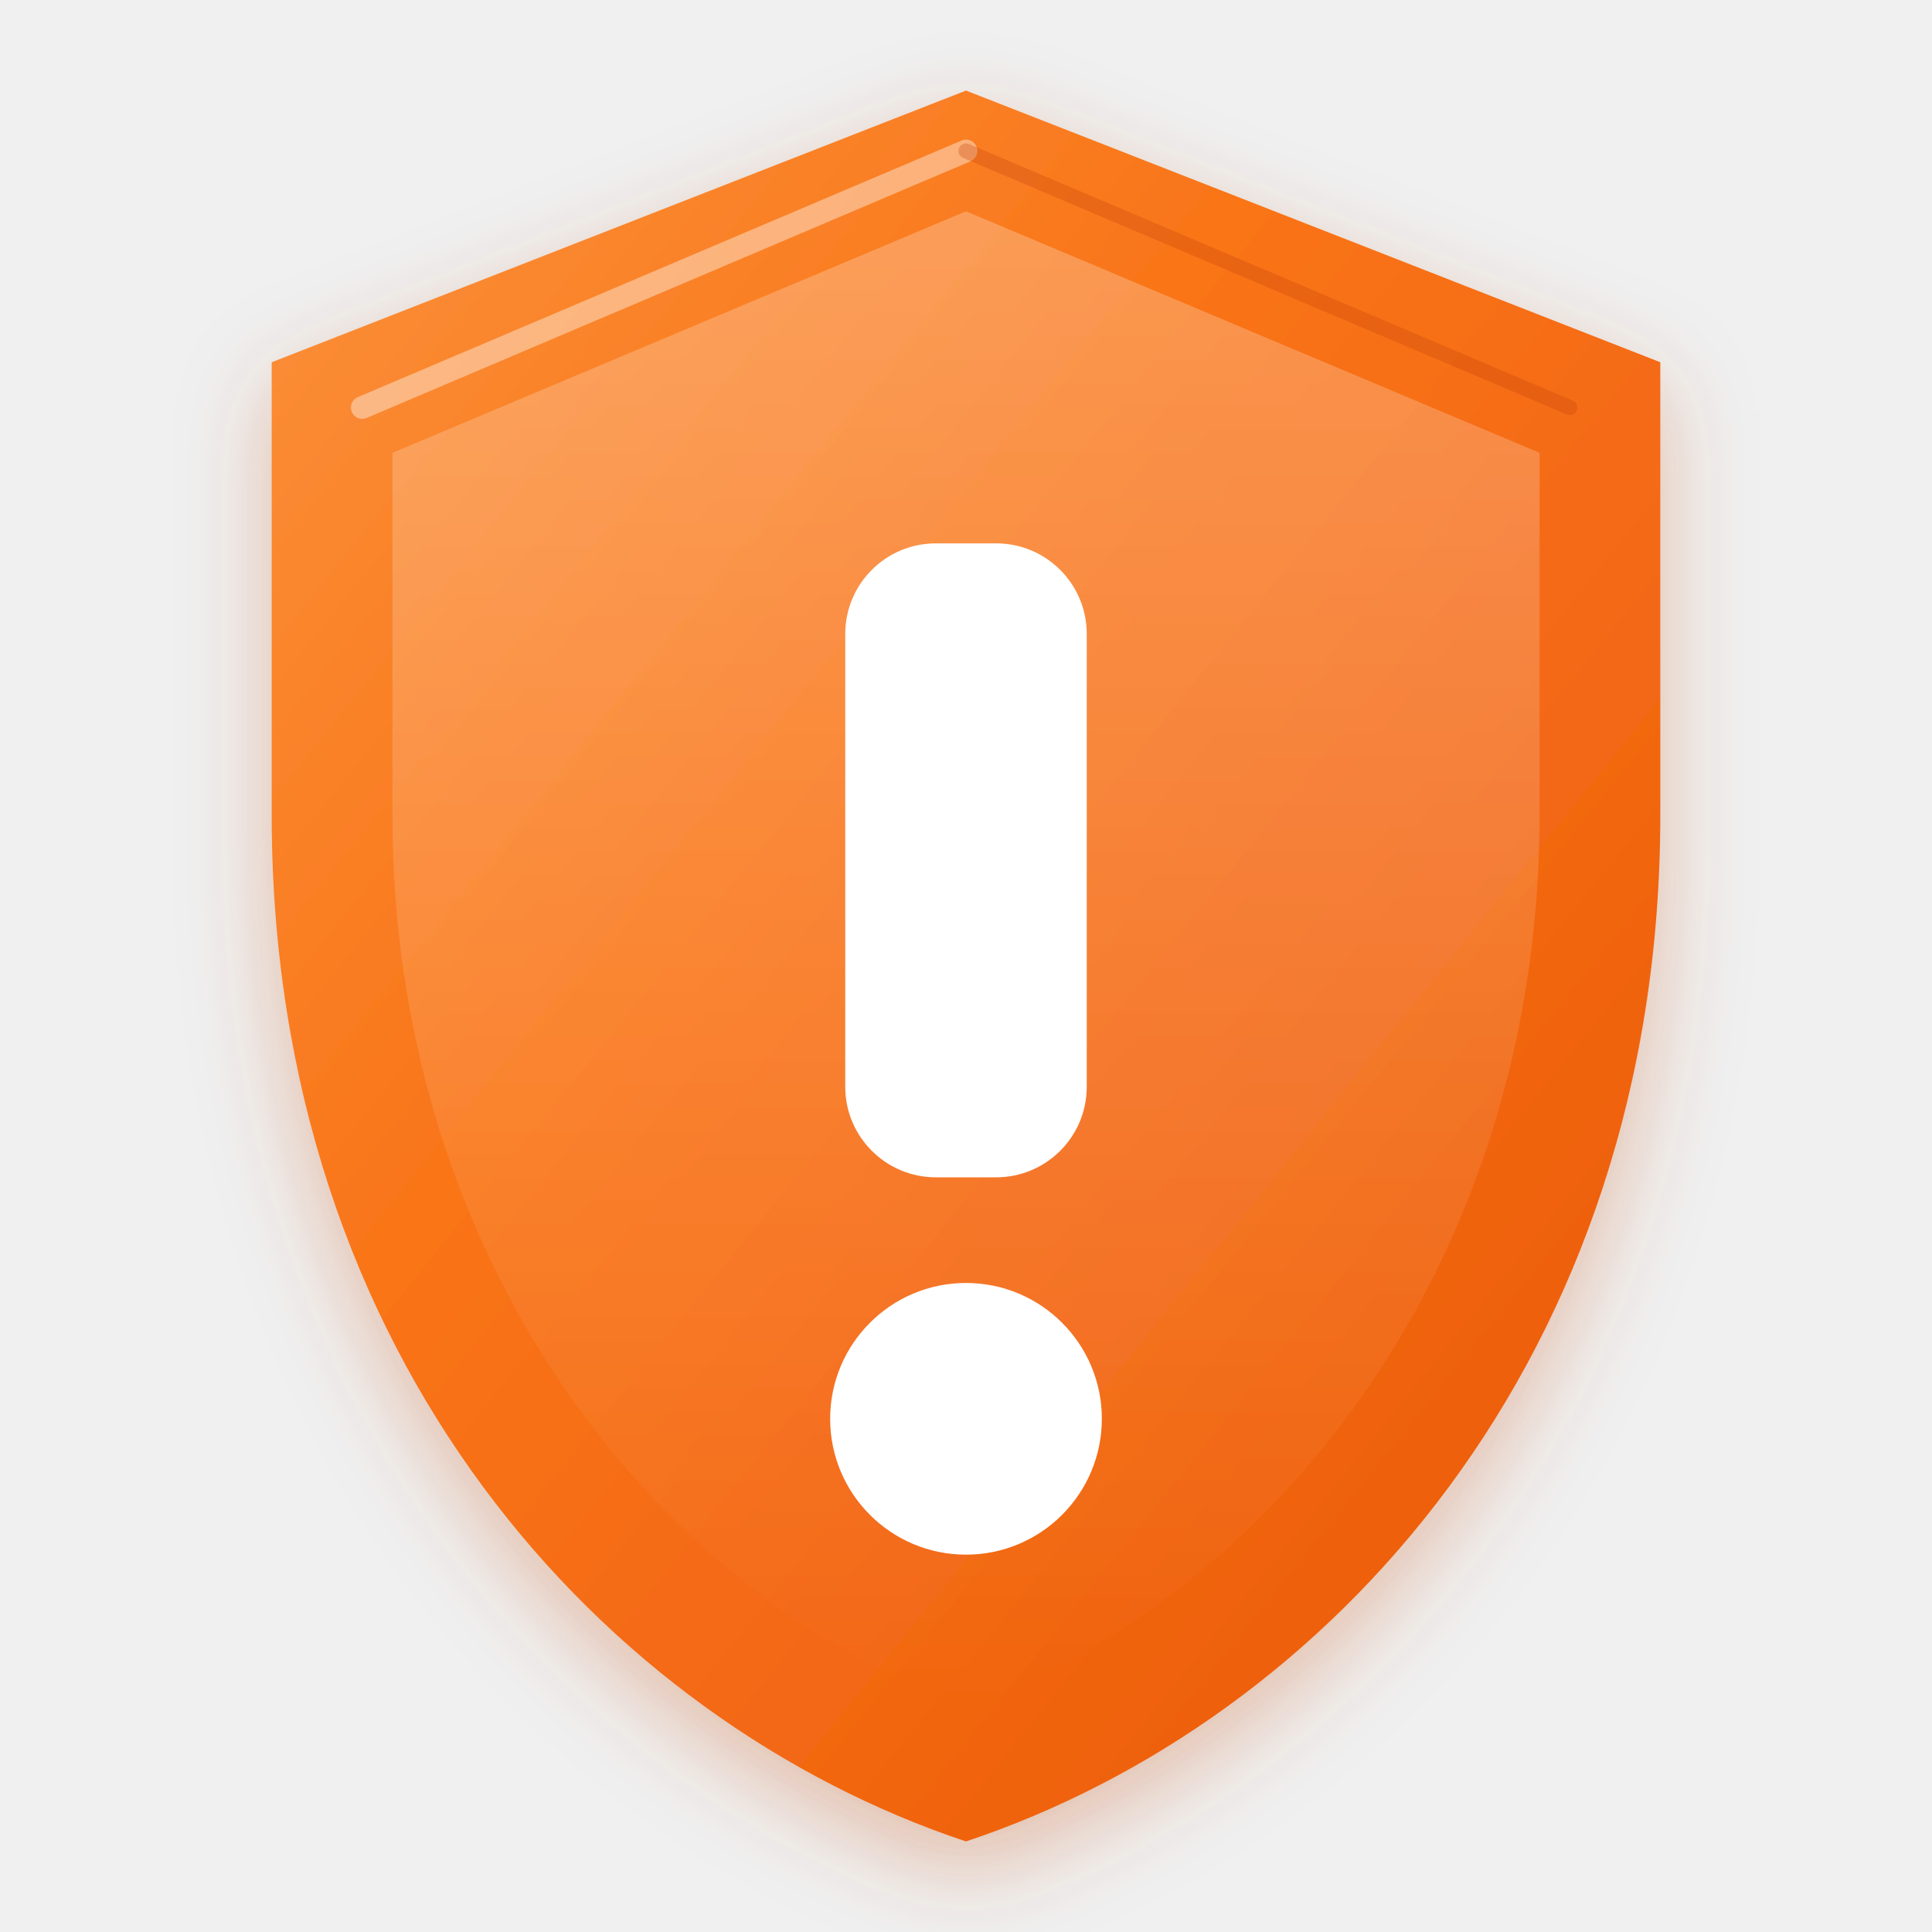
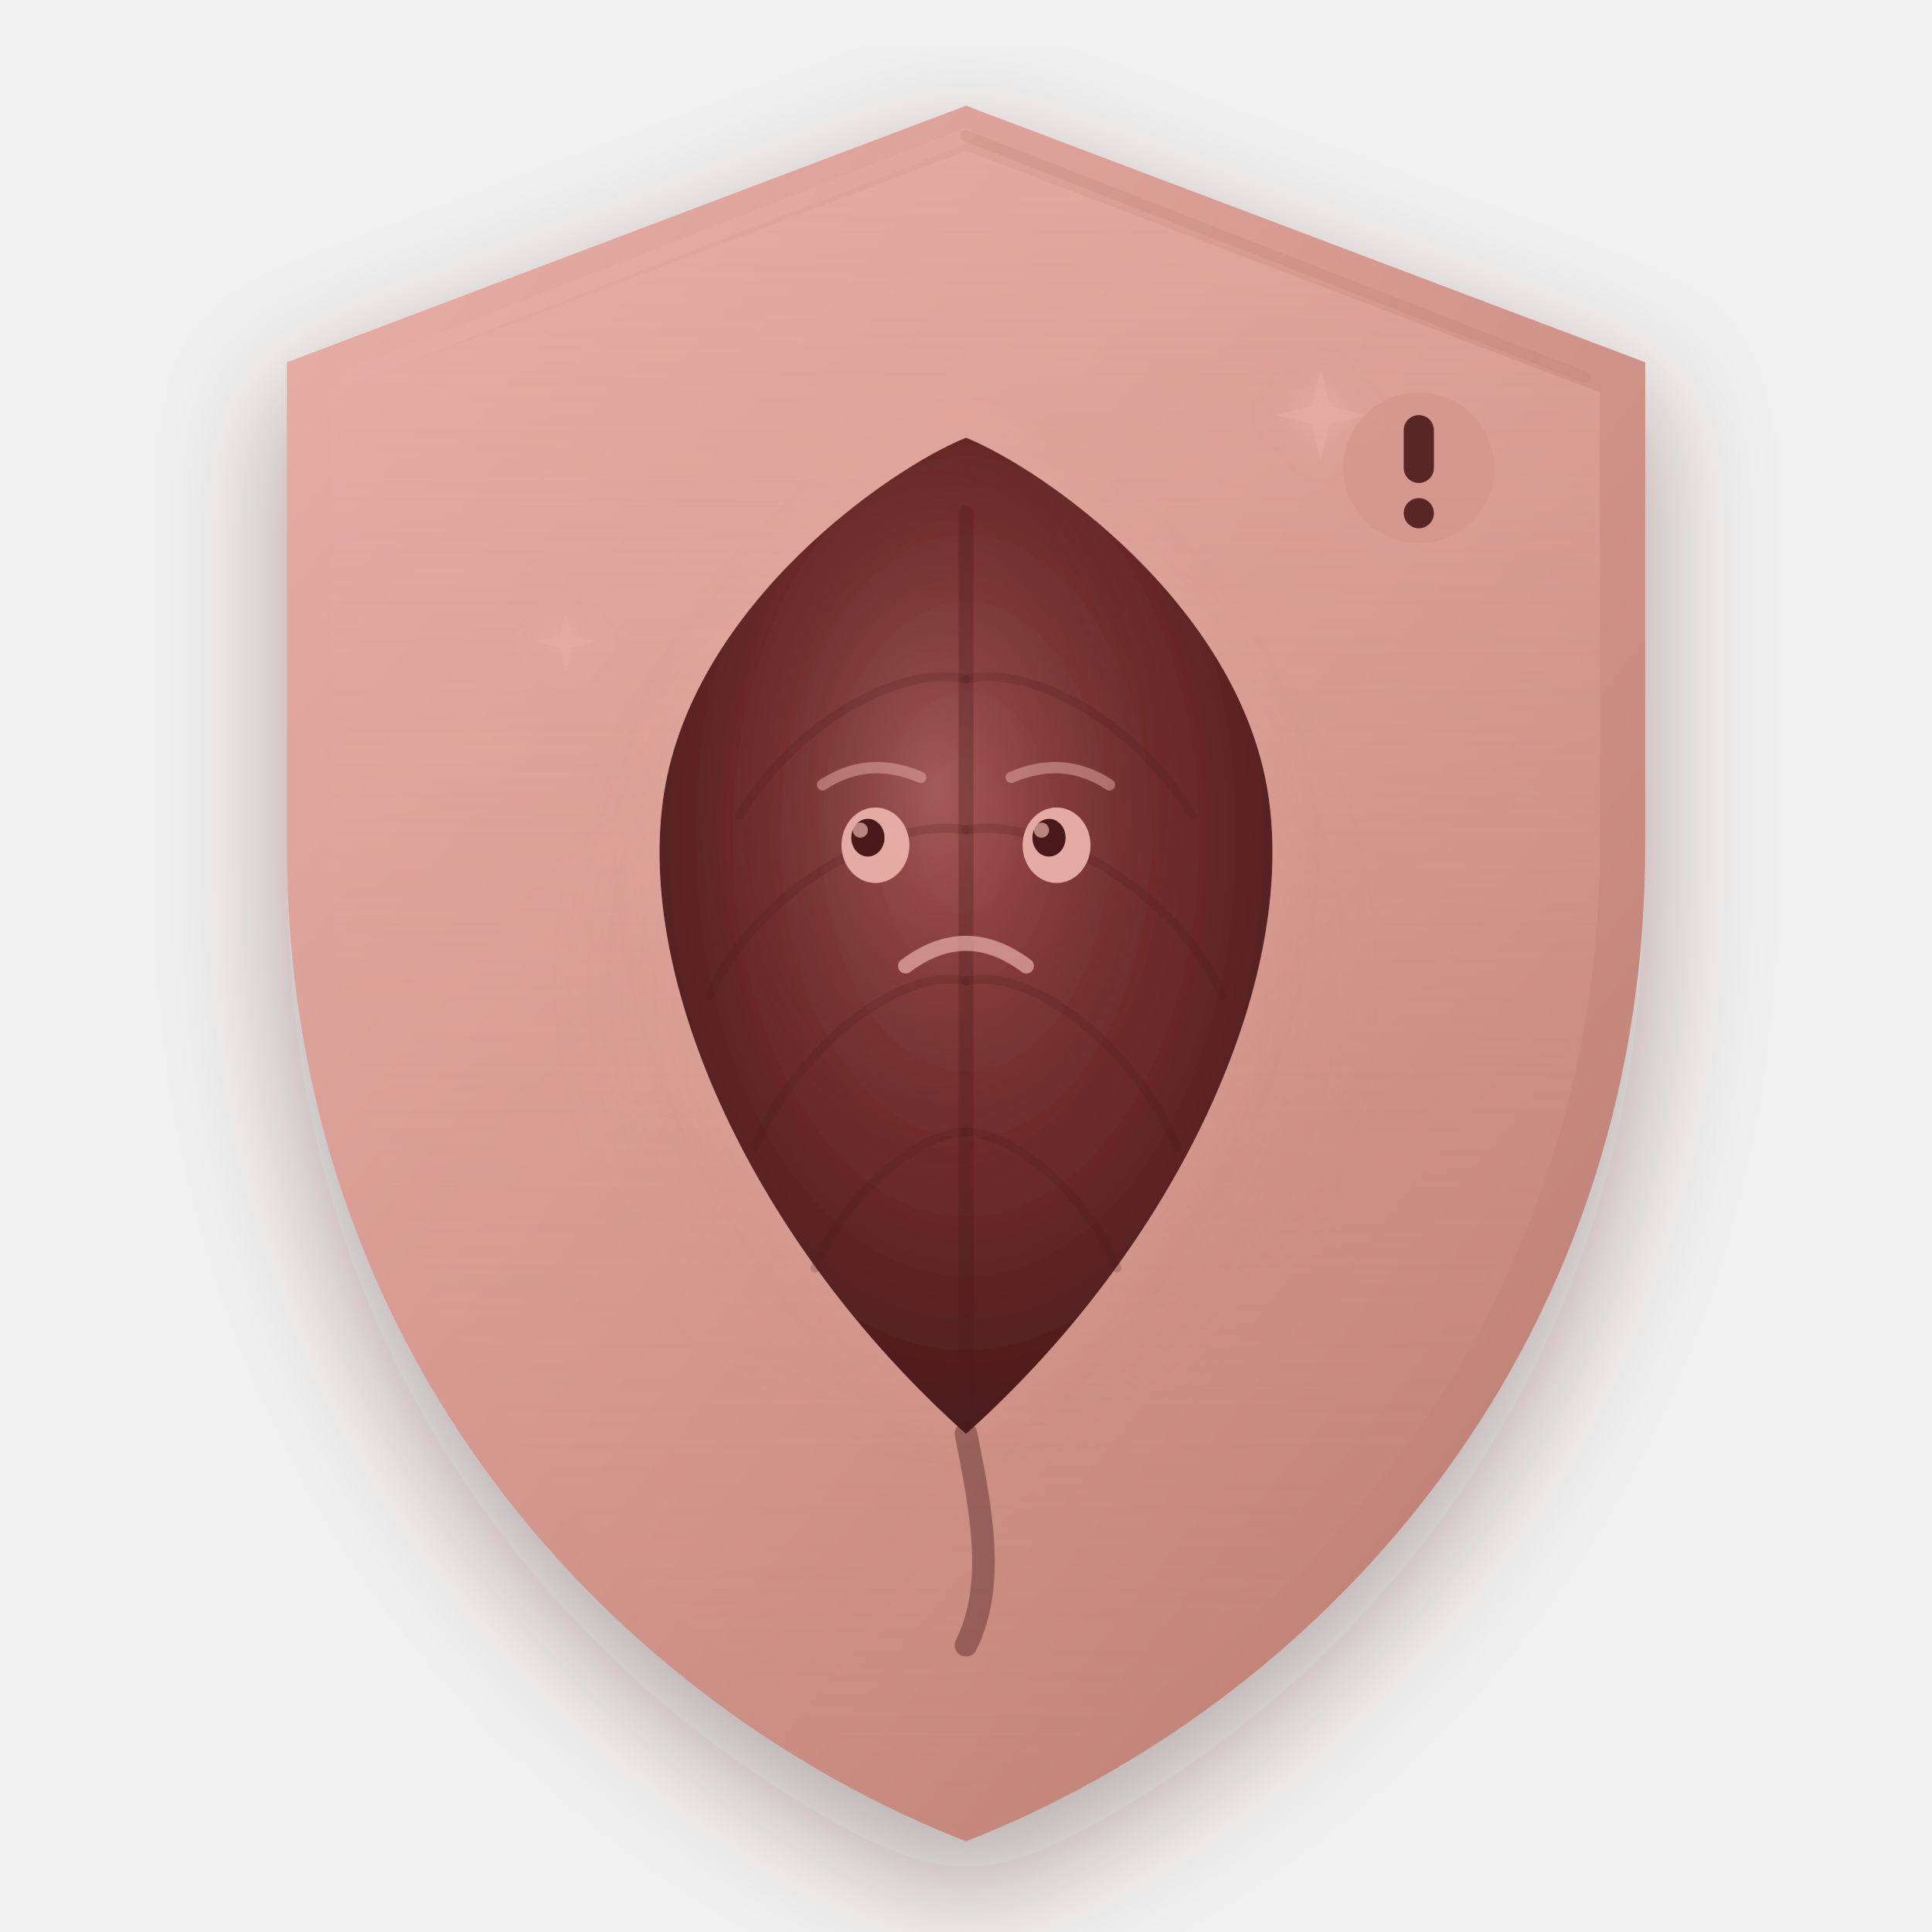
- <svg xmlns="http://www.w3.org/2000/svg" viewBox="0 0 128 128" width="128" height="128">
+ <svg xmlns="http://www.w3.org/2000/svg" viewBox="0 0 256 256" width="256" height="256">
  <defs>
-     <linearGradient id="alertGradient" x1="0%" y1="0%" x2="100%" y2="100%">
-       <stop offset="0%" stop-color="#fb923c" />
-       <stop offset="40%" stop-color="#f97316" />
-       <stop offset="100%" stop-color="#ea580c" />
+     <linearGradient id="shieldGradAlert" x1="0%" y1="0%" x2="100%" y2="100%">
+       <stop offset="0%" stop-color="#e8b0a8" />
+       <stop offset="50%" stop-color="#D3968C" />
+       <stop offset="100%" stop-color="#b87a6e" />
    </linearGradient>
-     <linearGradient id="alertInnerGlow" x1="0%" y1="0%" x2="0%" y2="100%">
-       <stop offset="0%" stop-color="#ffffff" stop-opacity="0.25" />
-       <stop offset="100%" stop-color="#ffffff" stop-opacity="0" />
+     <linearGradient id="shieldRimAlert" x1="0%" y1="0%" x2="0%" y2="100%">
+       <stop offset="0%" stop-color="#e8b0a8" stop-opacity="0.5" />
+       <stop offset="100%" stop-color="#D3968C" stop-opacity="0" />
    </linearGradient>
-     <filter id="alertDropShadow" x="-20%" y="-20%" width="140%" height="140%">
-       <feDropShadow dx="0" dy="2" stdDeviation="3" flood-color="#c2410c" flood-opacity="0.3" />
+     <radialGradient id="leafGradAlert" cx="50%" cy="40%" r="60%">
+       <stop offset="0%" stop-color="#8a3a3a" />
+       <stop offset="60%" stop-color="#6b2a2a" />
+       <stop offset="100%" stop-color="#4a1a1a" />
+     </radialGradient>
+     <radialGradient id="leafHighlightAlert" cx="45%" cy="35%" r="40%">
+       <stop offset="0%" stop-color="#e8b0a8" stop-opacity="0.3" />
+       <stop offset="100%" stop-color="#6b2a2a" stop-opacity="0" />
+     </radialGradient>
+     <radialGradient id="warmGlowAlert" cx="50%" cy="50%" r="50%">
+       <stop offset="0%" stop-color="#e8b0a8" stop-opacity="0.4" />
+       <stop offset="60%" stop-color="#D3968C" stop-opacity="0.1" />
+       <stop offset="100%" stop-color="#D3968C" stop-opacity="0" />
+     </radialGradient>
+     <filter id="softShadowAlert" x="-20%" y="-10%" width="140%" height="140%">
+       <feDropShadow dx="0" dy="6" stdDeviation="8" flood-color="#4a1a1a" flood-opacity="0.35" />
+     </filter>
+     <filter id="shieldInnerGlowAlert" x="-10%" y="-10%" width="120%" height="120%">
+       <feGaussianBlur in="SourceAlpha" stdDeviation="3" result="blur" />
+       <feFlood flood-color="#e8b0a8" flood-opacity="0.2" />
+       <feComposite in2="blur" operator="in" />
+       <feMerge>
+         <feMergeNode />
+         <feMergeNode in="SourceGraphic" />
+       </feMerge>
+     </filter>
+     <filter id="sparkleGlowAlert" x="-100%" y="-100%" width="300%" height="300%">
+       <feGaussianBlur stdDeviation="2" result="blur" />
+       <feMerge>
+         <feMergeNode in="blur" />
+         <feMergeNode in="blur" />
+         <feMergeNode in="SourceGraphic" />
+       </feMerge>
    </filter>
  </defs>
-   <path d="M64 6        C64 6 18 24 18 24        L18 54        C18 90 40 114 64 122        C88 114 110 90 110 54        L110 24        C110 24 64 6 64 6 Z" fill="url(#alertGradient)" filter="url(#alertDropShadow)" />
-   <path d="M64 14        C64 14 26 30 26 30        L26 54        C26 84 44 106 64 113        C84 106 102 84 102 54        L102 30        C102 30 64 14 64 14 Z" fill="url(#alertInnerGlow)" />
-   <rect x="56" y="36" width="16" height="42" rx="6" ry="6" fill="#ffffff" />
-   <circle cx="64" cy="94" r="9" fill="#ffffff" />
-   <path d="M64 10 L24 27" fill="none" stroke="#ffffff" stroke-width="1.5" stroke-opacity="0.4" stroke-linecap="round" />
-   <path d="M64 10 L104 27" fill="none" stroke="#c2410c" stroke-width="1" stroke-opacity="0.3" stroke-linecap="round" />
+   <path d="M128 14        C128 14 38 48 38 48        L38 112        C38 180 82 226 128 244        C174 226 218 180 218 112        L218 48        C218 48 128 14 128 14 Z" fill="url(#shieldGradAlert)" filter="url(#softShadowAlert)" />
+   <path d="M128 20        C128 20 44 52 44 52        L44 112        C44 174 84 220 128 238        C172 220 212 174 212 112        L212 52        C212 52 128 20 128 20 Z" fill="url(#shieldRimAlert)" />
+   <ellipse cx="128" cy="130" rx="55" ry="65" fill="url(#warmGlowAlert)" />
+   <path d="M128 58        C118 62, 92 80, 88 105        C84 130, 100 165, 128 190        C156 165, 172 130, 168 105        C164 80, 138 62, 128 58 Z" fill="url(#leafGradAlert)" filter="url(#shieldInnerGlowAlert)" />
+   <path d="M128 58        C118 62, 92 80, 88 105        C84 130, 100 165, 128 190        C156 165, 172 130, 168 105        C164 80, 138 62, 128 58 Z" fill="url(#leafHighlightAlert)" />
+   <line x1="128" y1="68" x2="128" y2="185" stroke="#4a1a1a" stroke-width="2" stroke-opacity="0.3" stroke-linecap="round" />
+   <g stroke="#4a1a1a" stroke-width="1.2" stroke-opacity="0.2" stroke-linecap="round" fill="none">
+     <path d="M128 90 C120 88, 106 95, 98 108" />
+     <path d="M128 110 C118 108, 100 118, 94 132" />
+     <path d="M128 130 C120 128, 106 138, 100 152" />
+     <path d="M128 150 C122 150, 112 158, 108 168" />
+     <path d="M128 90 C136 88, 150 95, 158 108" />
+     <path d="M128 110 C138 108, 156 118, 162 132" />
+     <path d="M128 130 C136 128, 150 138, 156 152" />
+     <path d="M128 150 C134 150, 144 158, 148 168" />
+   </g>
+   <ellipse cx="116" cy="112" rx="4.5" ry="5" fill="#e8b0a8" opacity="0.95" />
+   <ellipse cx="115" cy="111" rx="2.2" ry="2.5" fill="#4a1a1a" />
+   <circle cx="114" cy="110" r="1" fill="#e8b0a8" opacity="0.7" />
+   <ellipse cx="140" cy="112" rx="4.5" ry="5" fill="#e8b0a8" opacity="0.95" />
+   <ellipse cx="139" cy="111" rx="2.2" ry="2.5" fill="#4a1a1a" />
+   <circle cx="138" cy="110" r="1" fill="#e8b0a8" opacity="0.7" />
+   <path d="M120 128 Q128 122 136 128" fill="none" stroke="#e8b0a8" stroke-width="2" stroke-opacity="0.7" stroke-linecap="round" />
+   <path d="M109 104 Q115 100 122 103" fill="none" stroke="#e8b0a8" stroke-width="1.5" stroke-opacity="0.5" stroke-linecap="round" />
+   <path d="M134 103 Q141 100 147 104" fill="none" stroke="#e8b0a8" stroke-width="1.5" stroke-opacity="0.5" stroke-linecap="round" />
+   <g transform="translate(175, 55)" filter="url(#sparkleGlowAlert)">
+     <path d="M0 -6 L1.2 -1.2 L6 0 L1.2 1.2 L0 6 L-1.2 1.2 L-6 0 L-1.2 -1.2 Z" fill="#e8b0a8" opacity="0.5" />
+   </g>
+   <g transform="translate(75, 85)" filter="url(#sparkleGlowAlert)">
+     <path d="M0 -4 L0.8 -0.8 L4 0 L0.8 0.8 L0 4 L-0.8 0.8 L-4 0 L-0.8 -0.8 Z" fill="#e8b0a8" opacity="0.4" />
+   </g>
+   <circle cx="188" cy="62" r="10" fill="#D3968C" opacity="0.7" />
+   <rect x="186" y="55" width="4" height="9" rx="2" fill="#4a1a1a" opacity="0.9" />
+   <circle cx="188" cy="68" r="2" fill="#4a1a1a" opacity="0.9" />
+   <path d="M128 190 C130 200, 132 210, 128 218" fill="none" stroke="#4a1a1a" stroke-width="3" stroke-linecap="round" stroke-opacity="0.4" />
+   <path d="M128 18 L46 50" fill="none" stroke="#e8b0a8" stroke-width="2" stroke-opacity="0.3" stroke-linecap="round" />
+   <path d="M128 18 L210 50" fill="none" stroke="#b87a6e" stroke-width="1.5" stroke-opacity="0.2" stroke-linecap="round" />
</svg>
